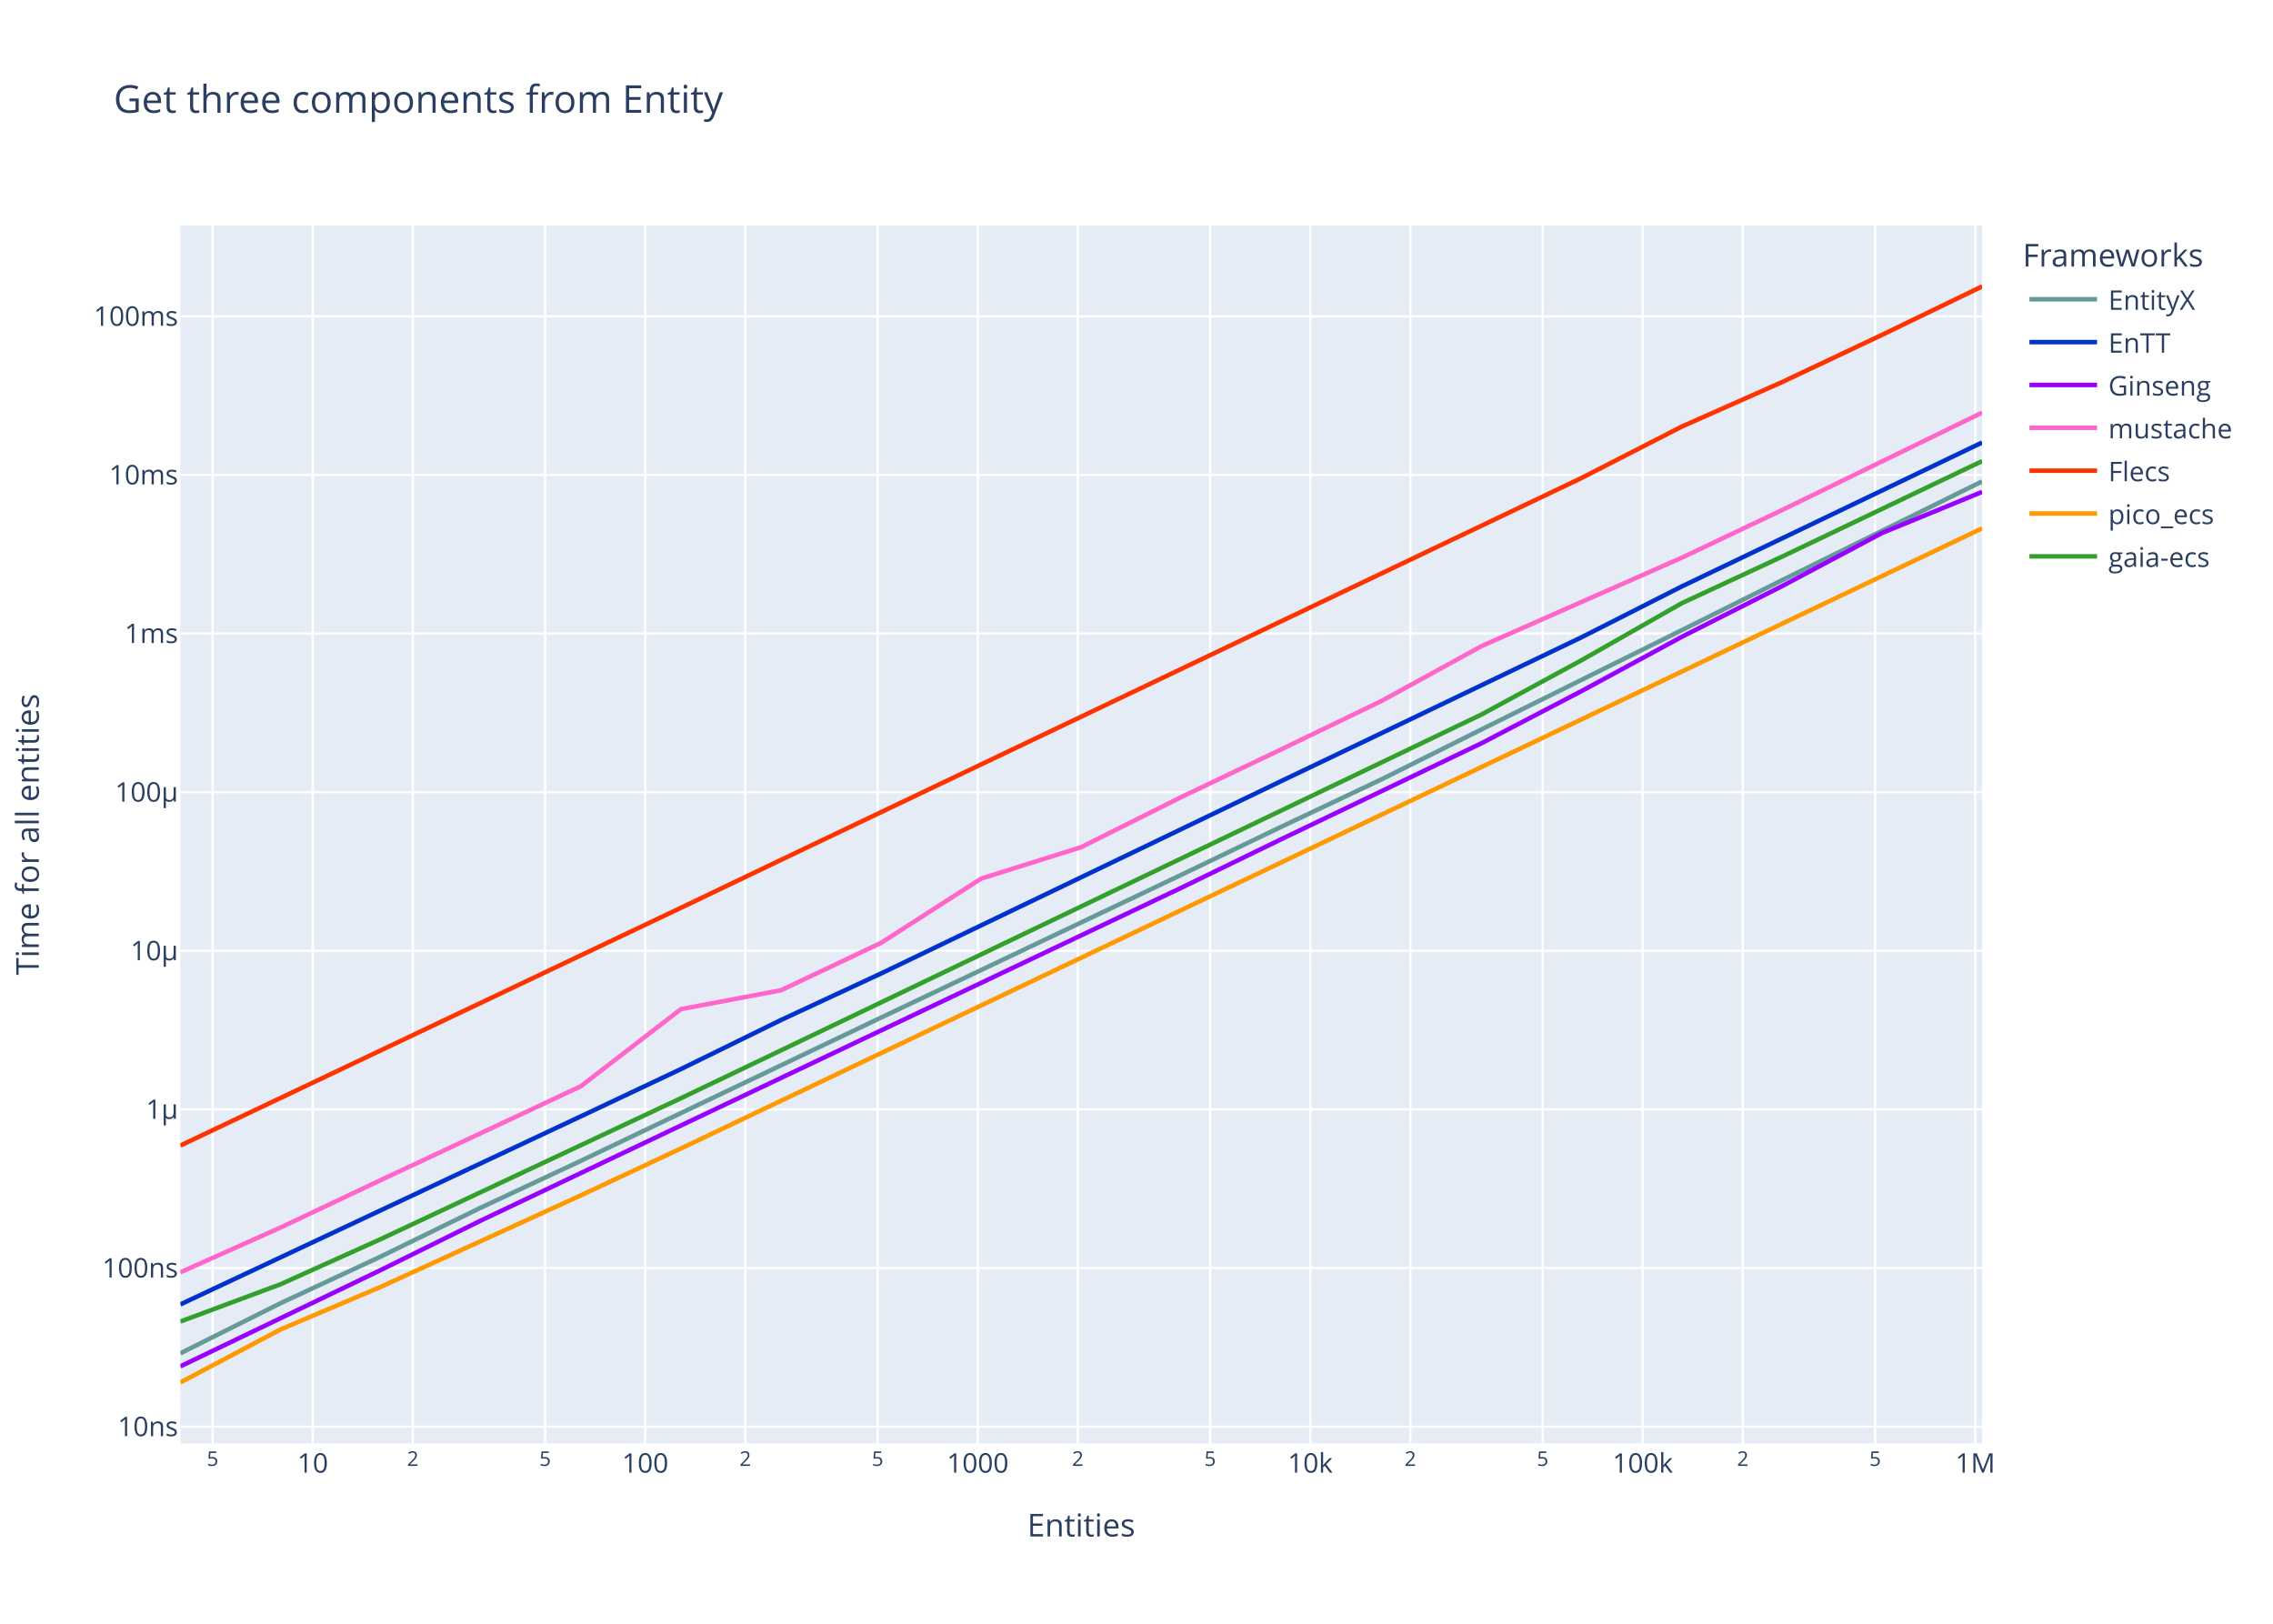
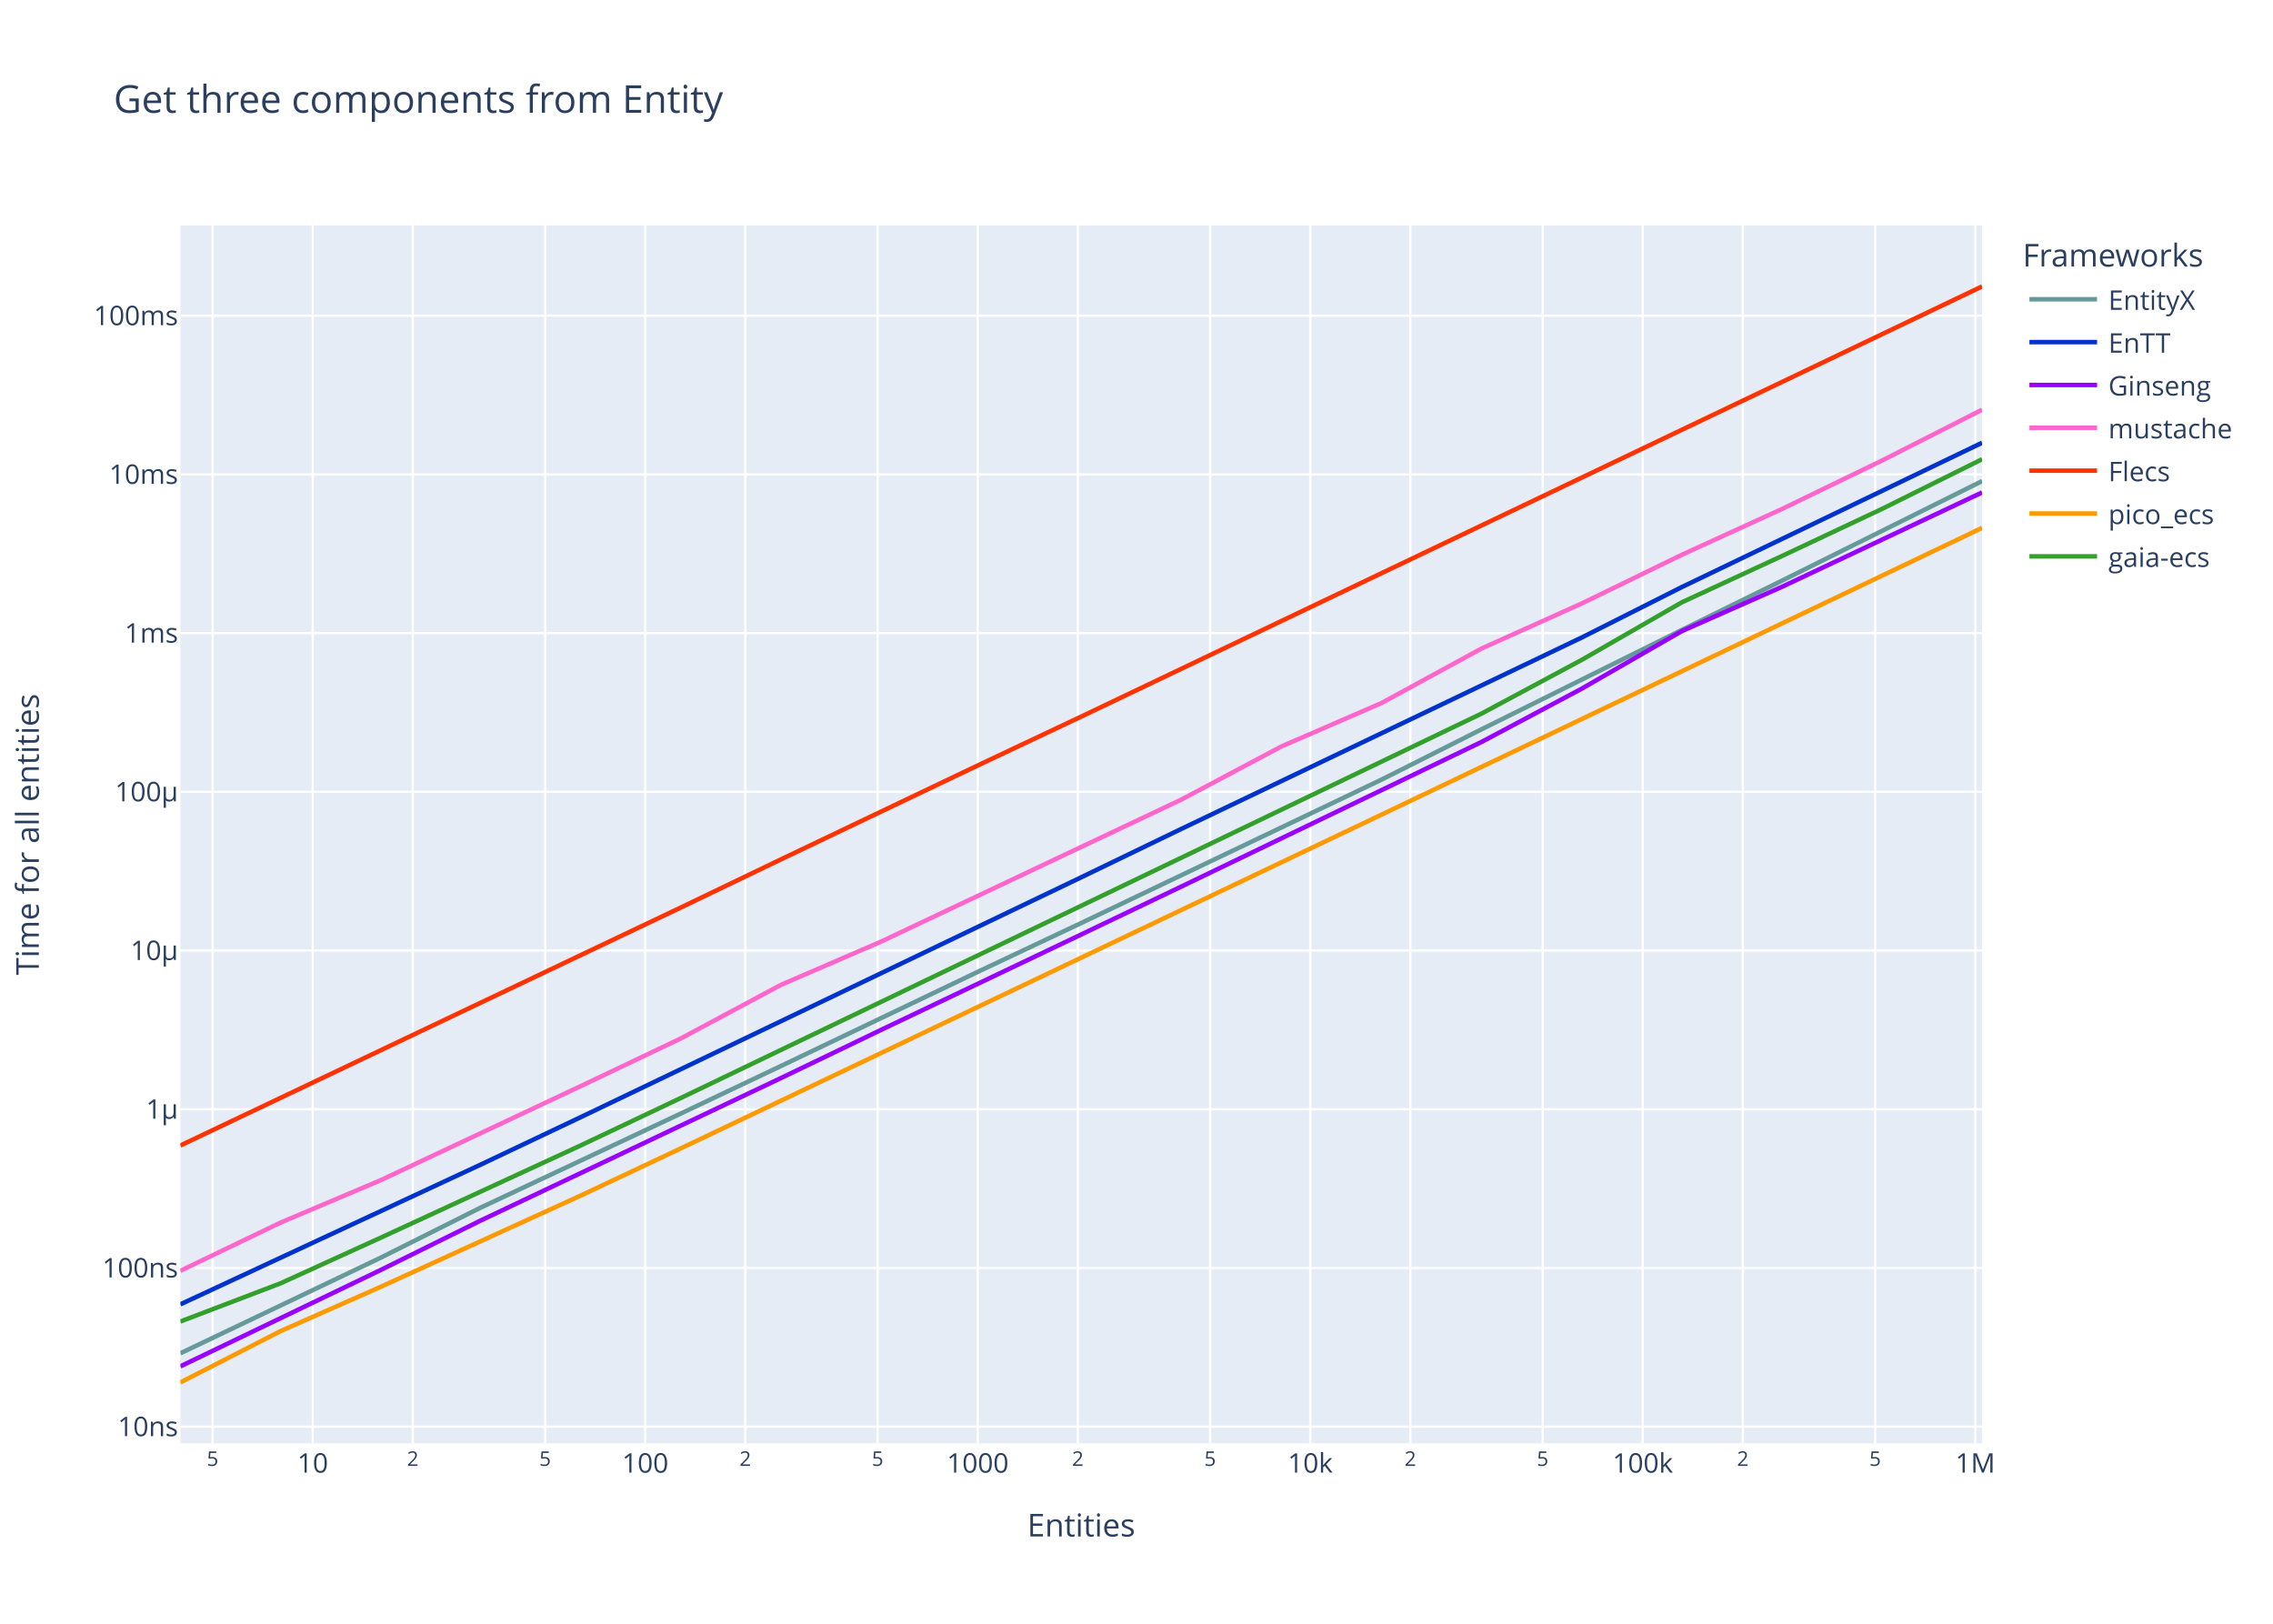
<svg xmlns="http://www.w3.org/2000/svg" class="main-svg" width="1008" height="720" style="" viewBox="0 0 1008 720">
  <rect x="0" y="0" width="1008" height="720" style="fill: rgb(255, 255, 255); fill-opacity: 1;" />
-   <defs id="defs-399da3">
+   <defs id="defs-4048c7">
    <g class="clips">
-       <clipPath id="clip399da3xyplot" class="plotclip">
+       <clipPath id="clip4048c7xyplot" class="plotclip">
        <rect width="799" height="540" />
      </clipPath>
-       <clipPath class="axesclip" id="clip399da3x">
+       <clipPath class="axesclip" id="clip4048c7x">
        <rect x="80" y="0" width="799" height="720" />
      </clipPath>
-       <clipPath class="axesclip" id="clip399da3y">
+       <clipPath class="axesclip" id="clip4048c7y">
        <rect x="0" y="100" width="1008" height="540" />
      </clipPath>
-       <clipPath class="axesclip" id="clip399da3xy">
+       <clipPath class="axesclip" id="clip4048c7xy">
        <rect x="80" y="100" width="799" height="540" />
      </clipPath>
    </g>
    <g class="gradients" />
    <g class="patterns" />
  </defs>
  <g class="bglayer">
    <rect class="bg" x="80" y="100" width="799" height="540" style="fill: rgb(229, 236, 246); fill-opacity: 1; stroke-width: 0;" />
  </g>
  <g class="layer-below">
    <g class="imagelayer" />
    <g class="shapelayer" />
  </g>
  <g class="cartesianlayer">
    <g class="subplot xy">
      <g class="layer-subplot">
        <g class="shapelayer" />
        <g class="imagelayer" />
      </g>
      <g class="minor-gridlayer">
        <g class="x" />
        <g class="y" />
      </g>
      <g class="gridlayer">
        <g class="x">
          <path class="xgrid crisp" transform="translate(94.29,0)" d="M0,100v540" style="stroke: rgb(255, 255, 255); stroke-opacity: 1; stroke-width: 1px;" />
          <path class="xgrid crisp" transform="translate(138.68,0)" d="M0,100v540" style="stroke: rgb(255, 255, 255); stroke-opacity: 1; stroke-width: 1px;" />
          <path class="xgrid crisp" transform="translate(183.07,0)" d="M0,100v540" style="stroke: rgb(255, 255, 255); stroke-opacity: 1; stroke-width: 1px;" />
          <path class="xgrid crisp" transform="translate(241.75,0)" d="M0,100v540" style="stroke: rgb(255, 255, 255); stroke-opacity: 1; stroke-width: 1px;" />
          <path class="xgrid crisp" transform="translate(286.14,0)" d="M0,100v540" style="stroke: rgb(255, 255, 255); stroke-opacity: 1; stroke-width: 1px;" />
          <path class="xgrid crisp" transform="translate(330.52,0)" d="M0,100v540" style="stroke: rgb(255, 255, 255); stroke-opacity: 1; stroke-width: 1px;" />
          <path class="xgrid crisp" transform="translate(389.2,0)" d="M0,100v540" style="stroke: rgb(255, 255, 255); stroke-opacity: 1; stroke-width: 1px;" />
          <path class="xgrid crisp" transform="translate(433.59,0)" d="M0,100v540" style="stroke: rgb(255, 255, 255); stroke-opacity: 1; stroke-width: 1px;" />
          <path class="xgrid crisp" transform="translate(477.98,0)" d="M0,100v540" style="stroke: rgb(255, 255, 255); stroke-opacity: 1; stroke-width: 1px;" />
          <path class="xgrid crisp" transform="translate(536.66,0)" d="M0,100v540" style="stroke: rgb(255, 255, 255); stroke-opacity: 1; stroke-width: 1px;" />
          <path class="xgrid crisp" transform="translate(581.05,0)" d="M0,100v540" style="stroke: rgb(255, 255, 255); stroke-opacity: 1; stroke-width: 1px;" />
          <path class="xgrid crisp" transform="translate(625.44,0)" d="M0,100v540" style="stroke: rgb(255, 255, 255); stroke-opacity: 1; stroke-width: 1px;" />
          <path class="xgrid crisp" transform="translate(684.12,0)" d="M0,100v540" style="stroke: rgb(255, 255, 255); stroke-opacity: 1; stroke-width: 1px;" />
          <path class="xgrid crisp" transform="translate(728.51,0)" d="M0,100v540" style="stroke: rgb(255, 255, 255); stroke-opacity: 1; stroke-width: 1px;" />
          <path class="xgrid crisp" transform="translate(772.89,0)" d="M0,100v540" style="stroke: rgb(255, 255, 255); stroke-opacity: 1; stroke-width: 1px;" />
          <path class="xgrid crisp" transform="translate(831.57,0)" d="M0,100v540" style="stroke: rgb(255, 255, 255); stroke-opacity: 1; stroke-width: 1px;" />
          <path class="xgrid crisp" transform="translate(875.96,0)" d="M0,100v540" style="stroke: rgb(255, 255, 255); stroke-opacity: 1; stroke-width: 1px;" />
        </g>
        <g class="y">
-           <path class="ygrid crisp" transform="translate(0,632.61)" d="M80,0h799" style="stroke: rgb(255, 255, 255); stroke-opacity: 1; stroke-width: 1px;" />
-           <path class="ygrid crisp" transform="translate(0,562.27)" d="M80,0h799" style="stroke: rgb(255, 255, 255); stroke-opacity: 1; stroke-width: 1px;" />
-           <path class="ygrid crisp" transform="translate(0,491.93)" d="M80,0h799" style="stroke: rgb(255, 255, 255); stroke-opacity: 1; stroke-width: 1px;" />
-           <path class="ygrid crisp" transform="translate(0,421.6)" d="M80,0h799" style="stroke: rgb(255, 255, 255); stroke-opacity: 1; stroke-width: 1px;" />
-           <path class="ygrid crisp" transform="translate(0,351.26)" d="M80,0h799" style="stroke: rgb(255, 255, 255); stroke-opacity: 1; stroke-width: 1px;" />
-           <path class="ygrid crisp" transform="translate(0,280.92)" d="M80,0h799" style="stroke: rgb(255, 255, 255); stroke-opacity: 1; stroke-width: 1px;" />
-           <path class="ygrid crisp" transform="translate(0,210.59)" d="M80,0h799" style="stroke: rgb(255, 255, 255); stroke-opacity: 1; stroke-width: 1px;" />
-           <path class="ygrid crisp" transform="translate(0,140.25)" d="M80,0h799" style="stroke: rgb(255, 255, 255); stroke-opacity: 1; stroke-width: 1px;" />
+           <path class="ygrid crisp" transform="translate(0,632.62)" d="M80,0h799" style="stroke: rgb(255, 255, 255); stroke-opacity: 1; stroke-width: 1px;" />
+           <path class="ygrid crisp" transform="translate(0,562.24)" d="M80,0h799" style="stroke: rgb(255, 255, 255); stroke-opacity: 1; stroke-width: 1px;" />
+           <path class="ygrid crisp" transform="translate(0,491.87)" d="M80,0h799" style="stroke: rgb(255, 255, 255); stroke-opacity: 1; stroke-width: 1px;" />
+           <path class="ygrid crisp" transform="translate(0,421.49)" d="M80,0h799" style="stroke: rgb(255, 255, 255); stroke-opacity: 1; stroke-width: 1px;" />
+           <path class="ygrid crisp" transform="translate(0,351.11)" d="M80,0h799" style="stroke: rgb(255, 255, 255); stroke-opacity: 1; stroke-width: 1px;" />
+           <path class="ygrid crisp" transform="translate(0,280.74)" d="M80,0h799" style="stroke: rgb(255, 255, 255); stroke-opacity: 1; stroke-width: 1px;" />
+           <path class="ygrid crisp" transform="translate(0,210.36)" d="M80,0h799" style="stroke: rgb(255, 255, 255); stroke-opacity: 1; stroke-width: 1px;" />
+           <path class="ygrid crisp" transform="translate(0,139.99)" d="M80,0h799" style="stroke: rgb(255, 255, 255); stroke-opacity: 1; stroke-width: 1px;" />
        </g>
      </g>
      <g class="zerolinelayer" />
      <path class="xlines-below" />
      <path class="ylines-below" />
      <g class="overlines-below" />
      <g class="xaxislayer-below" />
      <g class="yaxislayer-below" />
      <g class="overaxes-below" />
-       <g class="plot" transform="translate(80,100)" clip-path="url(#clip399da3xyplot)">
+       <g class="plot" transform="translate(80,100)" clip-path="url(#clip4048c7xyplot)">
        <g class="scatterlayer mlayer">
-           <g class="trace scatter traced13cd8" style="stroke-miterlimit: 2; opacity: 1;">
-             <g class="fills" />
-             <g class="errorbars" />
-             <g class="lines">
-               <path class="js-line" d="M0,500.08L44.39,477.87L88.78,457.21L133.17,435.53L177.56,414.74L310.72,351.22L355.11,330.13L443.89,287.9L488.28,266.57L532.67,245.57L577.06,223.41L665.83,179.42L710.22,157.31L799,113.47" style="vector-effect: none; fill: none; stroke: rgb(102, 153, 153); stroke-opacity: 1; stroke-width: 2px; opacity: 1;" />
-             </g>
-             <g class="points" />
-             <g class="text" />
-           </g>
-           <g class="trace scatter tracee0edf9" style="stroke-miterlimit: 2; opacity: 1;">
-             <g class="fills" />
-             <g class="errorbars" />
-             <g class="lines">
-               <path class="js-line" d="M0,478.39L177.56,395.02L221.94,374.06L266.33,352.3L310.72,331.66L488.28,246.3L532.67,225.08L621.44,182.54L665.83,160.03L799,96.22" style="vector-effect: none; fill: none; stroke: rgb(0, 51, 204); stroke-opacity: 1; stroke-width: 2px; opacity: 1;" />
-             </g>
-             <g class="points" />
-             <g class="text" />
-           </g>
-           <g class="trace scatter traceef833c" style="stroke-miterlimit: 2; opacity: 1;">
-             <g class="fills" />
-             <g class="errorbars" />
-             <g class="lines">
-               <path class="js-line" d="M0,505.86L88.78,463.2L133.17,441.25L443.89,293.65L488.28,272.08L577.06,229.54L621.44,206.39L665.83,182.37L710.22,159.93L754.61,136.34L799,118.12" style="vector-effect: none; fill: none; stroke: rgb(153, 0, 255); stroke-opacity: 1; stroke-width: 2px; opacity: 1;" />
-             </g>
-             <g class="points" />
-             <g class="text" />
-           </g>
-           <g class="trace scatter trace2522ad" style="stroke-miterlimit: 2; opacity: 1;">
-             <g class="fills" />
-             <g class="errorbars" />
-             <g class="lines">
-               <path class="js-line" d="M0,464.16L44.39,444.32L88.78,423.31L177.56,381.68L221.94,347.48L266.33,339.1L310.72,318.09L355.11,289.59L399.5,275.64L443.89,253.42L488.28,232.23L532.67,210.82L577.06,186.47L665.83,147.29L710.22,126.21L799,82.97" style="vector-effect: none; fill: none; stroke: rgb(255, 102, 204); stroke-opacity: 1; stroke-width: 2px; opacity: 1;" />
-             </g>
-             <g class="points" />
-             <g class="text" />
-           </g>
-           <g class="trace scatter trace160264" style="stroke-miterlimit: 2; opacity: 1;">
-             <g class="fills" />
-             <g class="errorbars" />
-             <g class="lines">
-               <path class="js-line" d="M0,407.95L221.94,302.55L266.33,281.3L621.44,111.91L665.83,89.15L710.22,69.46L754.61,48.48L799,27" style="vector-effect: none; fill: none; stroke: rgb(255, 51, 0); stroke-opacity: 1; stroke-width: 2px; opacity: 1;" />
-             </g>
-             <g class="points" />
-             <g class="text" />
-           </g>
-           <g class="trace scatter traceee286e" style="stroke-miterlimit: 2; opacity: 1;">
-             <g class="fills" />
-             <g class="errorbars" />
-             <g class="lines">
-               <path class="js-line" d="M0,513L44.39,489.51L88.78,470.65L177.56,430.06L221.94,409.27L665.83,197.78L710.22,176.59L799,134.28" style="vector-effect: none; fill: none; stroke: rgb(255, 153, 0); stroke-opacity: 1; stroke-width: 2px; opacity: 1;" />
-             </g>
-             <g class="points" />
-             <g class="text" />
-           </g>
-           <g class="trace scatter tracef2c4c0" style="stroke-miterlimit: 2; opacity: 1;">
-             <g class="fills" />
-             <g class="errorbars" />
-             <g class="lines">
-               <path class="js-line" d="M0,485.99L44.39,469.47L88.78,449.48L221.94,386.98L266.33,365.76L577.06,216.79L621.44,192.71L665.83,167.46L710.22,146.86L799,104.46" style="vector-effect: none; fill: none; stroke: rgb(51, 160, 44); stroke-opacity: 1; stroke-width: 2px; opacity: 1;" />
+           <g class="trace scatter trace507993" style="stroke-miterlimit: 2; opacity: 1;">
+             <g class="fills" />
+             <g class="errorbars" />
+             <g class="lines">
+               <path class="js-line" d="M0,500.08L88.78,457.71L133.17,435.48L221.94,393.76L266.33,372.69L355.11,330.23L399.5,309.28L532.67,245.7L577.06,223.37L665.83,179.34L710.22,157.49L799,113.32" style="vector-effect: none; fill: none; stroke: rgb(102, 153, 153); stroke-opacity: 1; stroke-width: 2px; opacity: 1;" />
+             </g>
+             <g class="points" />
+             <g class="text" />
+           </g>
+           <g class="trace scatter trace70ef7e" style="stroke-miterlimit: 2; opacity: 1;">
+             <g class="fills" />
+             <g class="errorbars" />
+             <g class="lines">
+               <path class="js-line" d="M0,478.37L133.17,416.41L177.56,395.36L399.5,289.01L443.89,267.55L621.44,182.7L665.83,160.32L799,96.33" style="vector-effect: none; fill: none; stroke: rgb(0, 51, 204); stroke-opacity: 1; stroke-width: 2px; opacity: 1;" />
+             </g>
+             <g class="points" />
+             <g class="text" />
+           </g>
+           <g class="trace scatter trace16c3fd" style="stroke-miterlimit: 2; opacity: 1;">
+             <g class="fills" />
+             <g class="errorbars" />
+             <g class="lines">
+               <path class="js-line" d="M0,505.86L88.78,463.17L133.17,441.21L266.33,378.04L310.72,356.68L399.5,314.37L443.89,293.12L577.06,228.98L621.44,205.38L665.83,179.85L710.22,160.22L799,118.36" style="vector-effect: none; fill: none; stroke: rgb(153, 0, 255); stroke-opacity: 1; stroke-width: 2px; opacity: 1;" />
+             </g>
+             <g class="points" />
+             <g class="text" />
+           </g>
+           <g class="trace scatter tracea5ef8b" style="stroke-miterlimit: 2; opacity: 1;">
+             <g class="fills" />
+             <g class="errorbars" />
+             <g class="lines">
+               <path class="js-line" d="M0,463.49L44.39,442.15L88.78,423.35L177.56,381.6L221.94,360.47L266.33,336.71L310.72,317.54L443.89,254.56L488.28,230.99L532.67,211.74L577.06,187.55L621.44,167.6L665.83,146.01L710.22,125.72L754.61,104.22L799,81.67" style="vector-effect: none; fill: none; stroke: rgb(255, 102, 204); stroke-opacity: 1; stroke-width: 2px; opacity: 1;" />
+             </g>
+             <g class="points" />
+             <g class="text" />
+           </g>
+           <g class="trace scatter trace3dc5ba" style="stroke-miterlimit: 2; opacity: 1;">
+             <g class="fills" />
+             <g class="errorbars" />
+             <g class="lines">
+               <path class="js-line" d="M0,407.94L221.94,302.41L266.33,281.07L355.11,238.7L399.5,217.75L799,27" style="vector-effect: none; fill: none; stroke: rgb(255, 51, 0); stroke-opacity: 1; stroke-width: 2px; opacity: 1;" />
+             </g>
+             <g class="points" />
+             <g class="text" />
+           </g>
+           <g class="trace scatter traceeb6444" style="stroke-miterlimit: 2; opacity: 1;">
+             <g class="fills" />
+             <g class="errorbars" />
+             <g class="lines">
+               <path class="js-line" d="M0,513L44.39,490.25L88.78,470.63L177.56,430.12L221.94,409.21L532.67,261.22L577.06,240.03L799,134.07" style="vector-effect: none; fill: none; stroke: rgb(255, 153, 0); stroke-opacity: 1; stroke-width: 2px; opacity: 1;" />
+             </g>
+             <g class="points" />
+             <g class="text" />
+           </g>
+           <g class="trace scatter trace995778" style="stroke-miterlimit: 2; opacity: 1;">
+             <g class="fills" />
+             <g class="errorbars" />
+             <g class="lines">
+               <path class="js-line" d="M0,485.98L44.39,469.06L88.78,448.85L177.56,407.89L221.94,386.86L577.06,216.4L621.44,192.61L665.83,167.09L710.22,146.56L754.61,125.66L799,103.62" style="vector-effect: none; fill: none; stroke: rgb(51, 160, 44); stroke-opacity: 1; stroke-width: 2px; opacity: 1;" />
            </g>
            <g class="points" />
            <g class="text" />
          </g>
        </g>
      </g>
      <g class="overplot" />
      <path class="xlines-above crisp" d="M0,0" style="fill: none;" />
      <path class="ylines-above crisp" d="M0,0" style="fill: none;" />
      <g class="overlines-above" />
      <g class="xaxislayer-above">
        <g class="xtick">
          <text text-anchor="middle" x="0" y="650" transform="translate(94.29,0)" style="font-family: 'Open Sans', verdana, arial, sans-serif; font-size: 9px; fill: rgb(42, 63, 95); fill-opacity: 1; white-space: pre; opacity: 1;">5</text>
        </g>
        <g class="xtick">
          <text text-anchor="middle" x="0" y="653" style="font-family: 'Open Sans', verdana, arial, sans-serif; font-size: 12px; fill: rgb(42, 63, 95); fill-opacity: 1; white-space: pre; opacity: 1;" transform="translate(138.68,0)">10</text>
        </g>
        <g class="xtick">
          <text text-anchor="middle" x="0" y="650" style="font-family: 'Open Sans', verdana, arial, sans-serif; font-size: 9px; fill: rgb(42, 63, 95); fill-opacity: 1; white-space: pre; opacity: 1;" transform="translate(183.07,0)">2</text>
        </g>
        <g class="xtick">
          <text text-anchor="middle" x="0" y="650" style="font-family: 'Open Sans', verdana, arial, sans-serif; font-size: 9px; fill: rgb(42, 63, 95); fill-opacity: 1; white-space: pre; opacity: 1;" transform="translate(241.75,0)">5</text>
        </g>
        <g class="xtick">
          <text text-anchor="middle" x="0" y="653" style="font-family: 'Open Sans', verdana, arial, sans-serif; font-size: 12px; fill: rgb(42, 63, 95); fill-opacity: 1; white-space: pre; opacity: 1;" transform="translate(286.14,0)">100</text>
        </g>
        <g class="xtick">
          <text text-anchor="middle" x="0" y="650" style="font-family: 'Open Sans', verdana, arial, sans-serif; font-size: 9px; fill: rgb(42, 63, 95); fill-opacity: 1; white-space: pre; opacity: 1;" transform="translate(330.52,0)">2</text>
        </g>
        <g class="xtick">
          <text text-anchor="middle" x="0" y="650" style="font-family: 'Open Sans', verdana, arial, sans-serif; font-size: 9px; fill: rgb(42, 63, 95); fill-opacity: 1; white-space: pre; opacity: 1;" transform="translate(389.2,0)">5</text>
        </g>
        <g class="xtick">
          <text text-anchor="middle" x="0" y="653" style="font-family: 'Open Sans', verdana, arial, sans-serif; font-size: 12px; fill: rgb(42, 63, 95); fill-opacity: 1; white-space: pre; opacity: 1;" transform="translate(433.59,0)">1000</text>
        </g>
        <g class="xtick">
          <text text-anchor="middle" x="0" y="650" style="font-family: 'Open Sans', verdana, arial, sans-serif; font-size: 9px; fill: rgb(42, 63, 95); fill-opacity: 1; white-space: pre; opacity: 1;" transform="translate(477.98,0)">2</text>
        </g>
        <g class="xtick">
          <text text-anchor="middle" x="0" y="650" style="font-family: 'Open Sans', verdana, arial, sans-serif; font-size: 9px; fill: rgb(42, 63, 95); fill-opacity: 1; white-space: pre; opacity: 1;" transform="translate(536.66,0)">5</text>
        </g>
        <g class="xtick">
          <text text-anchor="middle" x="0" y="653" style="font-family: 'Open Sans', verdana, arial, sans-serif; font-size: 12px; fill: rgb(42, 63, 95); fill-opacity: 1; white-space: pre; opacity: 1;" transform="translate(581.05,0)">10k</text>
        </g>
        <g class="xtick">
          <text text-anchor="middle" x="0" y="650" style="font-family: 'Open Sans', verdana, arial, sans-serif; font-size: 9px; fill: rgb(42, 63, 95); fill-opacity: 1; white-space: pre; opacity: 1;" transform="translate(625.44,0)">2</text>
        </g>
        <g class="xtick">
          <text text-anchor="middle" x="0" y="650" style="font-family: 'Open Sans', verdana, arial, sans-serif; font-size: 9px; fill: rgb(42, 63, 95); fill-opacity: 1; white-space: pre; opacity: 1;" transform="translate(684.12,0)">5</text>
        </g>
        <g class="xtick">
          <text text-anchor="middle" x="0" y="653" style="font-family: 'Open Sans', verdana, arial, sans-serif; font-size: 12px; fill: rgb(42, 63, 95); fill-opacity: 1; white-space: pre; opacity: 1;" transform="translate(728.51,0)">100k</text>
        </g>
        <g class="xtick">
          <text text-anchor="middle" x="0" y="650" style="font-family: 'Open Sans', verdana, arial, sans-serif; font-size: 9px; fill: rgb(42, 63, 95); fill-opacity: 1; white-space: pre; opacity: 1;" transform="translate(772.89,0)">2</text>
        </g>
        <g class="xtick">
          <text text-anchor="middle" x="0" y="650" style="font-family: 'Open Sans', verdana, arial, sans-serif; font-size: 9px; fill: rgb(42, 63, 95); fill-opacity: 1; white-space: pre; opacity: 1;" transform="translate(831.57,0)">5</text>
        </g>
        <g class="xtick">
          <text text-anchor="middle" x="0" y="653" style="font-family: 'Open Sans', verdana, arial, sans-serif; font-size: 12px; fill: rgb(42, 63, 95); fill-opacity: 1; white-space: pre; opacity: 1;" transform="translate(875.96,0)">1M</text>
        </g>
      </g>
      <g class="yaxislayer-above">
        <g class="ytick">
-           <text text-anchor="end" x="79" y="4.2" transform="translate(0,632.61)" style="font-family: 'Open Sans', verdana, arial, sans-serif; font-size: 12px; fill: rgb(42, 63, 95); fill-opacity: 1; white-space: pre; opacity: 1;">10ns</text>
-         </g>
-         <g class="ytick">
-           <text text-anchor="end" x="79" y="4.2" style="font-family: 'Open Sans', verdana, arial, sans-serif; font-size: 12px; fill: rgb(42, 63, 95); fill-opacity: 1; white-space: pre; opacity: 1;" transform="translate(0,562.27)">100ns</text>
-         </g>
-         <g class="ytick">
-           <text text-anchor="end" x="79" y="4.2" style="font-family: 'Open Sans', verdana, arial, sans-serif; font-size: 12px; fill: rgb(42, 63, 95); fill-opacity: 1; white-space: pre; opacity: 1;" transform="translate(0,491.93)">1µ</text>
-         </g>
-         <g class="ytick">
-           <text text-anchor="end" x="79" y="4.2" style="font-family: 'Open Sans', verdana, arial, sans-serif; font-size: 12px; fill: rgb(42, 63, 95); fill-opacity: 1; white-space: pre; opacity: 1;" transform="translate(0,421.6)">10µ</text>
-         </g>
-         <g class="ytick">
-           <text text-anchor="end" x="79" y="4.2" style="font-family: 'Open Sans', verdana, arial, sans-serif; font-size: 12px; fill: rgb(42, 63, 95); fill-opacity: 1; white-space: pre; opacity: 1;" transform="translate(0,351.26)">100µ</text>
-         </g>
-         <g class="ytick">
-           <text text-anchor="end" x="79" y="4.2" style="font-family: 'Open Sans', verdana, arial, sans-serif; font-size: 12px; fill: rgb(42, 63, 95); fill-opacity: 1; white-space: pre; opacity: 1;" transform="translate(0,280.92)">1ms</text>
-         </g>
-         <g class="ytick">
-           <text text-anchor="end" x="79" y="4.2" style="font-family: 'Open Sans', verdana, arial, sans-serif; font-size: 12px; fill: rgb(42, 63, 95); fill-opacity: 1; white-space: pre; opacity: 1;" transform="translate(0,210.59)">10ms</text>
-         </g>
-         <g class="ytick">
-           <text text-anchor="end" x="79" y="4.2" style="font-family: 'Open Sans', verdana, arial, sans-serif; font-size: 12px; fill: rgb(42, 63, 95); fill-opacity: 1; white-space: pre; opacity: 1;" transform="translate(0,140.25)">100ms</text>
+           <text text-anchor="end" x="79" y="4.2" transform="translate(0,632.62)" style="font-family: 'Open Sans', verdana, arial, sans-serif; font-size: 12px; fill: rgb(42, 63, 95); fill-opacity: 1; white-space: pre; opacity: 1;">10ns</text>
+         </g>
+         <g class="ytick">
+           <text text-anchor="end" x="79" y="4.2" style="font-family: 'Open Sans', verdana, arial, sans-serif; font-size: 12px; fill: rgb(42, 63, 95); fill-opacity: 1; white-space: pre; opacity: 1;" transform="translate(0,562.24)">100ns</text>
+         </g>
+         <g class="ytick">
+           <text text-anchor="end" x="79" y="4.2" style="font-family: 'Open Sans', verdana, arial, sans-serif; font-size: 12px; fill: rgb(42, 63, 95); fill-opacity: 1; white-space: pre; opacity: 1;" transform="translate(0,491.87)">1µ</text>
+         </g>
+         <g class="ytick">
+           <text text-anchor="end" x="79" y="4.2" style="font-family: 'Open Sans', verdana, arial, sans-serif; font-size: 12px; fill: rgb(42, 63, 95); fill-opacity: 1; white-space: pre; opacity: 1;" transform="translate(0,421.49)">10µ</text>
+         </g>
+         <g class="ytick">
+           <text text-anchor="end" x="79" y="4.2" style="font-family: 'Open Sans', verdana, arial, sans-serif; font-size: 12px; fill: rgb(42, 63, 95); fill-opacity: 1; white-space: pre; opacity: 1;" transform="translate(0,351.11)">100µ</text>
+         </g>
+         <g class="ytick">
+           <text text-anchor="end" x="79" y="4.2" style="font-family: 'Open Sans', verdana, arial, sans-serif; font-size: 12px; fill: rgb(42, 63, 95); fill-opacity: 1; white-space: pre; opacity: 1;" transform="translate(0,280.74)">1ms</text>
+         </g>
+         <g class="ytick">
+           <text text-anchor="end" x="79" y="4.2" style="font-family: 'Open Sans', verdana, arial, sans-serif; font-size: 12px; fill: rgb(42, 63, 95); fill-opacity: 1; white-space: pre; opacity: 1;" transform="translate(0,210.36)">10ms</text>
+         </g>
+         <g class="ytick">
+           <text text-anchor="end" x="79" y="4.2" style="font-family: 'Open Sans', verdana, arial, sans-serif; font-size: 12px; fill: rgb(42, 63, 95); fill-opacity: 1; white-space: pre; opacity: 1;" transform="translate(0,139.99)">100ms</text>
        </g>
      </g>
      <g class="overaxes-above" />
    </g>
  </g>
  <g class="polarlayer" />
  <g class="smithlayer" />
  <g class="ternarylayer" />
  <g class="geolayer" />
  <g class="funnelarealayer" />
  <g class="pielayer" />
  <g class="iciclelayer" />
  <g class="treemaplayer" />
  <g class="sunburstlayer" />
  <g class="glimages" />
-   <defs id="topdefs-399da3">
+   <defs id="topdefs-4048c7">
    <g class="clips" />
-     <clipPath id="legend399da3">
+     <clipPath id="legend4048c7">
      <rect width="101" height="162" x="0" y="0" />
    </clipPath>
  </defs>
  <g class="layer-above">
    <g class="imagelayer" />
    <g class="shapelayer" />
  </g>
  <g class="infolayer">
    <g class="legend" pointer-events="all" transform="translate(894.98,100)">
      <rect class="bg" shape-rendering="crispEdges" width="101" height="162" x="0" y="0" style="stroke: rgb(68, 68, 68); stroke-opacity: 1; fill: rgb(255, 255, 255); fill-opacity: 1; stroke-width: 0px;" />
-       <g class="scrollbox" transform="" clip-path="url(#legend399da3)">
+       <g class="scrollbox" transform="" clip-path="url(#legend4048c7)">
        <text class="legendtitletext" text-anchor="start" x="2" y="18.2" style="font-family: 'Open Sans', verdana, arial, sans-serif; font-size: 14px; fill: rgb(42, 63, 95); fill-opacity: 1; white-space: pre;">Frameworks</text>
        <g class="groups" transform="">
          <g class="traces" transform="translate(0,32.7)" style="opacity: 1;">
            <text class="legendtext" text-anchor="start" x="40" y="4.68" style="font-family: 'Open Sans', verdana, arial, sans-serif; font-size: 12px; fill: rgb(42, 63, 95); fill-opacity: 1; white-space: pre;">EntityX</text>
            <g class="layers" style="opacity: 1;">
              <g class="legendfill" />
              <g class="legendlines">
                <path class="js-line" d="M5,0h30" style="fill: none; stroke: rgb(102, 153, 153); stroke-opacity: 1; stroke-width: 2px;" />
              </g>
              <g class="legendsymbols">
                <g class="legendpoints" />
              </g>
            </g>
            <rect class="legendtoggle" x="0" y="-9.5" width="95.25" height="19" style="fill: rgb(0, 0, 0); fill-opacity: 0;" />
          </g>
        </g>
        <g class="groups" transform="">
          <g class="traces" transform="translate(0,51.7)" style="opacity: 1;">
            <text class="legendtext" text-anchor="start" x="40" y="4.68" style="font-family: 'Open Sans', verdana, arial, sans-serif; font-size: 12px; fill: rgb(42, 63, 95); fill-opacity: 1; white-space: pre;">EnTT</text>
            <g class="layers" style="opacity: 1;">
              <g class="legendfill" />
              <g class="legendlines">
                <path class="js-line" d="M5,0h30" style="fill: none; stroke: rgb(0, 51, 204); stroke-opacity: 1; stroke-width: 2px;" />
              </g>
              <g class="legendsymbols">
                <g class="legendpoints" />
              </g>
            </g>
            <rect class="legendtoggle" x="0" y="-9.5" width="95.25" height="19" style="fill: rgb(0, 0, 0); fill-opacity: 0;" />
          </g>
        </g>
        <g class="groups" transform="">
          <g class="traces" transform="translate(0,70.7)" style="opacity: 1;">
            <text class="legendtext" text-anchor="start" x="40" y="4.68" style="font-family: 'Open Sans', verdana, arial, sans-serif; font-size: 12px; fill: rgb(42, 63, 95); fill-opacity: 1; white-space: pre;">Ginseng</text>
            <g class="layers" style="opacity: 1;">
              <g class="legendfill" />
              <g class="legendlines">
                <path class="js-line" d="M5,0h30" style="fill: none; stroke: rgb(153, 0, 255); stroke-opacity: 1; stroke-width: 2px;" />
              </g>
              <g class="legendsymbols">
                <g class="legendpoints" />
              </g>
            </g>
            <rect class="legendtoggle" x="0" y="-9.5" width="95.25" height="19" style="fill: rgb(0, 0, 0); fill-opacity: 0;" />
          </g>
        </g>
        <g class="groups" transform="">
          <g class="traces" transform="translate(0,89.7)" style="opacity: 1;">
            <text class="legendtext" text-anchor="start" x="40" y="4.68" style="font-family: 'Open Sans', verdana, arial, sans-serif; font-size: 12px; fill: rgb(42, 63, 95); fill-opacity: 1; white-space: pre;">mustache</text>
            <g class="layers" style="opacity: 1;">
              <g class="legendfill" />
              <g class="legendlines">
                <path class="js-line" d="M5,0h30" style="fill: none; stroke: rgb(255, 102, 204); stroke-opacity: 1; stroke-width: 2px;" />
              </g>
              <g class="legendsymbols">
                <g class="legendpoints" />
              </g>
            </g>
            <rect class="legendtoggle" x="0" y="-9.5" width="95.25" height="19" style="fill: rgb(0, 0, 0); fill-opacity: 0;" />
          </g>
        </g>
        <g class="groups" transform="">
          <g class="traces" transform="translate(0,108.7)" style="opacity: 1;">
            <text class="legendtext" text-anchor="start" x="40" y="4.68" style="font-family: 'Open Sans', verdana, arial, sans-serif; font-size: 12px; fill: rgb(42, 63, 95); fill-opacity: 1; white-space: pre;">Flecs</text>
            <g class="layers" style="opacity: 1;">
              <g class="legendfill" />
              <g class="legendlines">
                <path class="js-line" d="M5,0h30" style="fill: none; stroke: rgb(255, 51, 0); stroke-opacity: 1; stroke-width: 2px;" />
              </g>
              <g class="legendsymbols">
                <g class="legendpoints" />
              </g>
            </g>
            <rect class="legendtoggle" x="0" y="-9.5" width="95.25" height="19" style="fill: rgb(0, 0, 0); fill-opacity: 0;" />
          </g>
        </g>
        <g class="groups" transform="">
          <g class="traces" transform="translate(0,127.7)" style="opacity: 1;">
            <text class="legendtext" text-anchor="start" x="40" y="4.68" style="font-family: 'Open Sans', verdana, arial, sans-serif; font-size: 12px; fill: rgb(42, 63, 95); fill-opacity: 1; white-space: pre;">pico_ecs</text>
            <g class="layers" style="opacity: 1;">
              <g class="legendfill" />
              <g class="legendlines">
                <path class="js-line" d="M5,0h30" style="fill: none; stroke: rgb(255, 153, 0); stroke-opacity: 1; stroke-width: 2px;" />
              </g>
              <g class="legendsymbols">
                <g class="legendpoints" />
              </g>
            </g>
            <rect class="legendtoggle" x="0" y="-9.5" width="95.25" height="19" style="fill: rgb(0, 0, 0); fill-opacity: 0;" />
          </g>
        </g>
        <g class="groups" transform="">
          <g class="traces" transform="translate(0,146.7)" style="opacity: 1;">
            <text class="legendtext" text-anchor="start" x="40" y="4.68" style="font-family: 'Open Sans', verdana, arial, sans-serif; font-size: 12px; fill: rgb(42, 63, 95); fill-opacity: 1; white-space: pre;">gaia-ecs</text>
            <g class="layers" style="opacity: 1;">
              <g class="legendfill" />
              <g class="legendlines">
                <path class="js-line" d="M5,0h30" style="fill: none; stroke: rgb(51, 160, 44); stroke-opacity: 1; stroke-width: 2px;" />
              </g>
              <g class="legendsymbols">
                <g class="legendpoints" />
              </g>
            </g>
            <rect class="legendtoggle" x="0" y="-9.5" width="95.25" height="19" style="fill: rgb(0, 0, 0); fill-opacity: 0;" />
          </g>
        </g>
      </g>
      <rect class="scrollbar" rx="20" ry="3" width="0" height="0" x="0" y="0" style="fill: rgb(128, 139, 164); fill-opacity: 1;" />
    </g>
    <g class="g-gtitle">
      <text class="gtitle" x="50.4" y="50" text-anchor="start" dy="0em" style="font-family: 'Open Sans', verdana, arial, sans-serif; font-size: 17px; fill: rgb(42, 63, 95); opacity: 1; font-weight: normal; white-space: pre;">Get three components from Entity</text>
    </g>
    <g class="g-xtitle">
      <text class="xtitle" x="479.5" y="681.3" text-anchor="middle" style="font-family: 'Open Sans', verdana, arial, sans-serif; font-size: 14px; fill: rgb(42, 63, 95); opacity: 1; font-weight: normal; white-space: pre;">Entities</text>
    </g>
    <g class="g-ytitle">
      <text class="ytitle" transform="rotate(-90,17.21563,370)" x="17.216" y="370" text-anchor="middle" style="font-family: 'Open Sans', verdana, arial, sans-serif; font-size: 14px; fill: rgb(42, 63, 95); opacity: 1; font-weight: normal; white-space: pre;">Time for all entities</text>
    </g>
  </g>
</svg>
